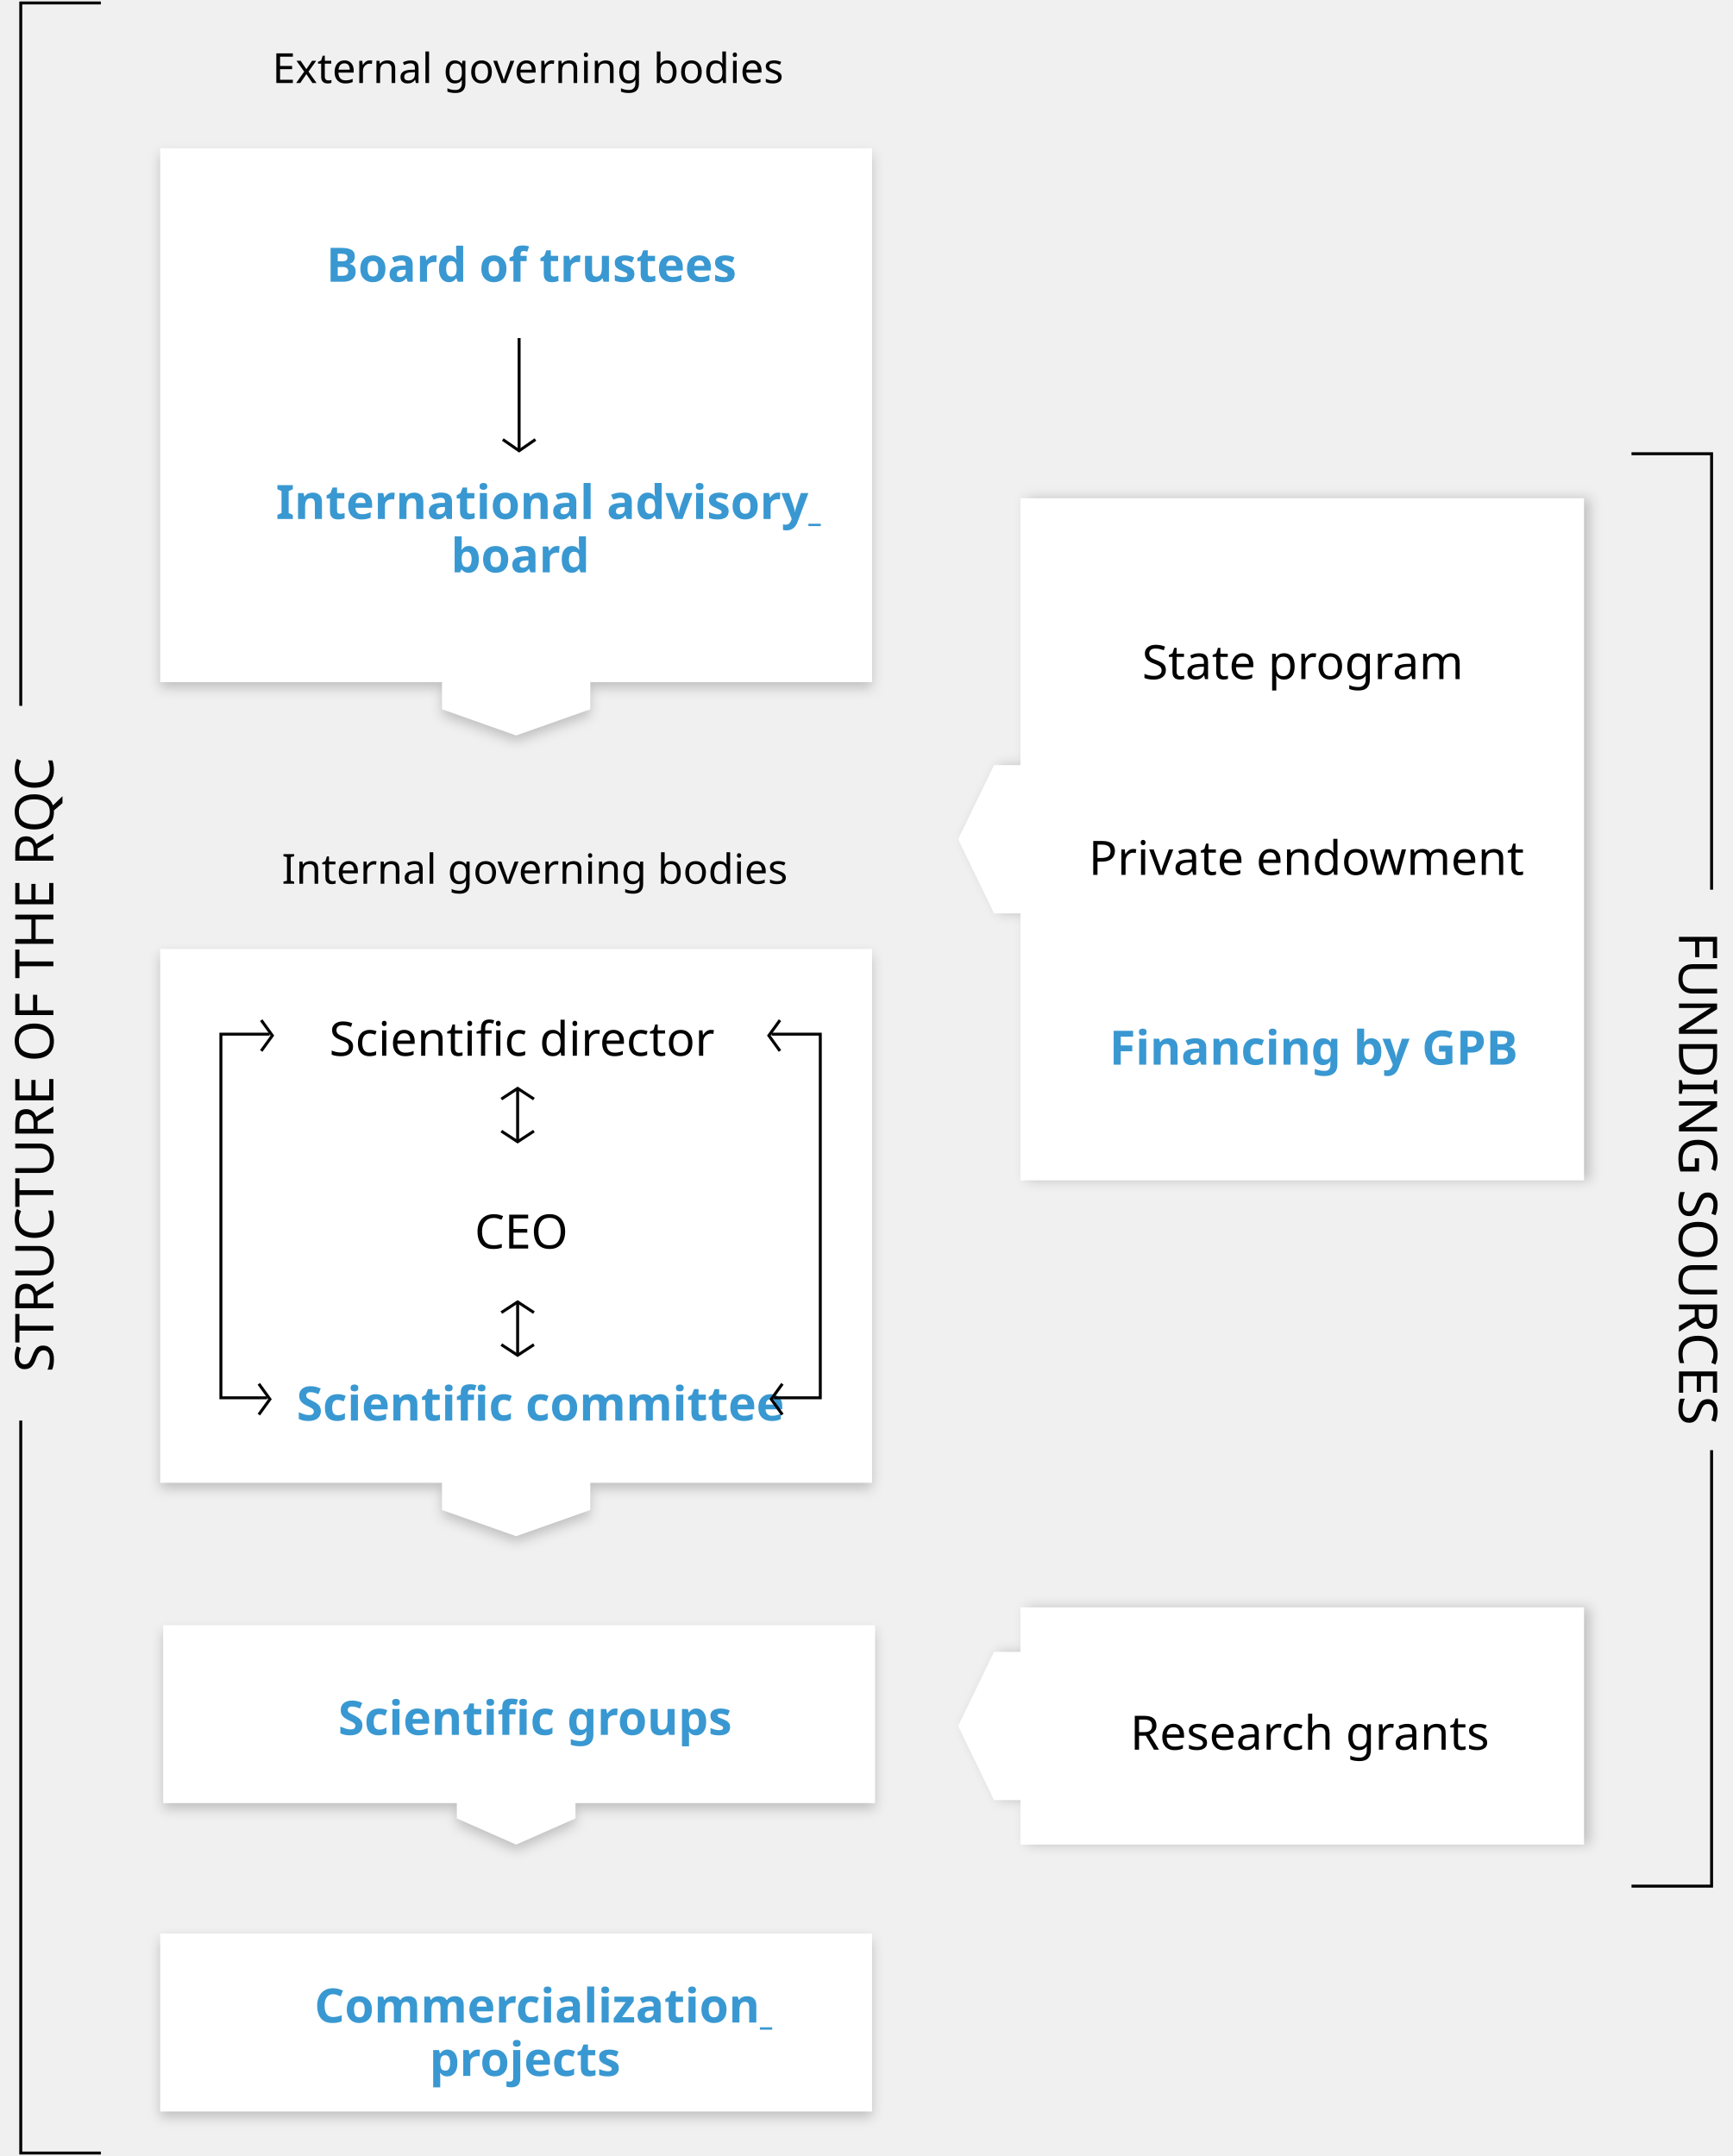
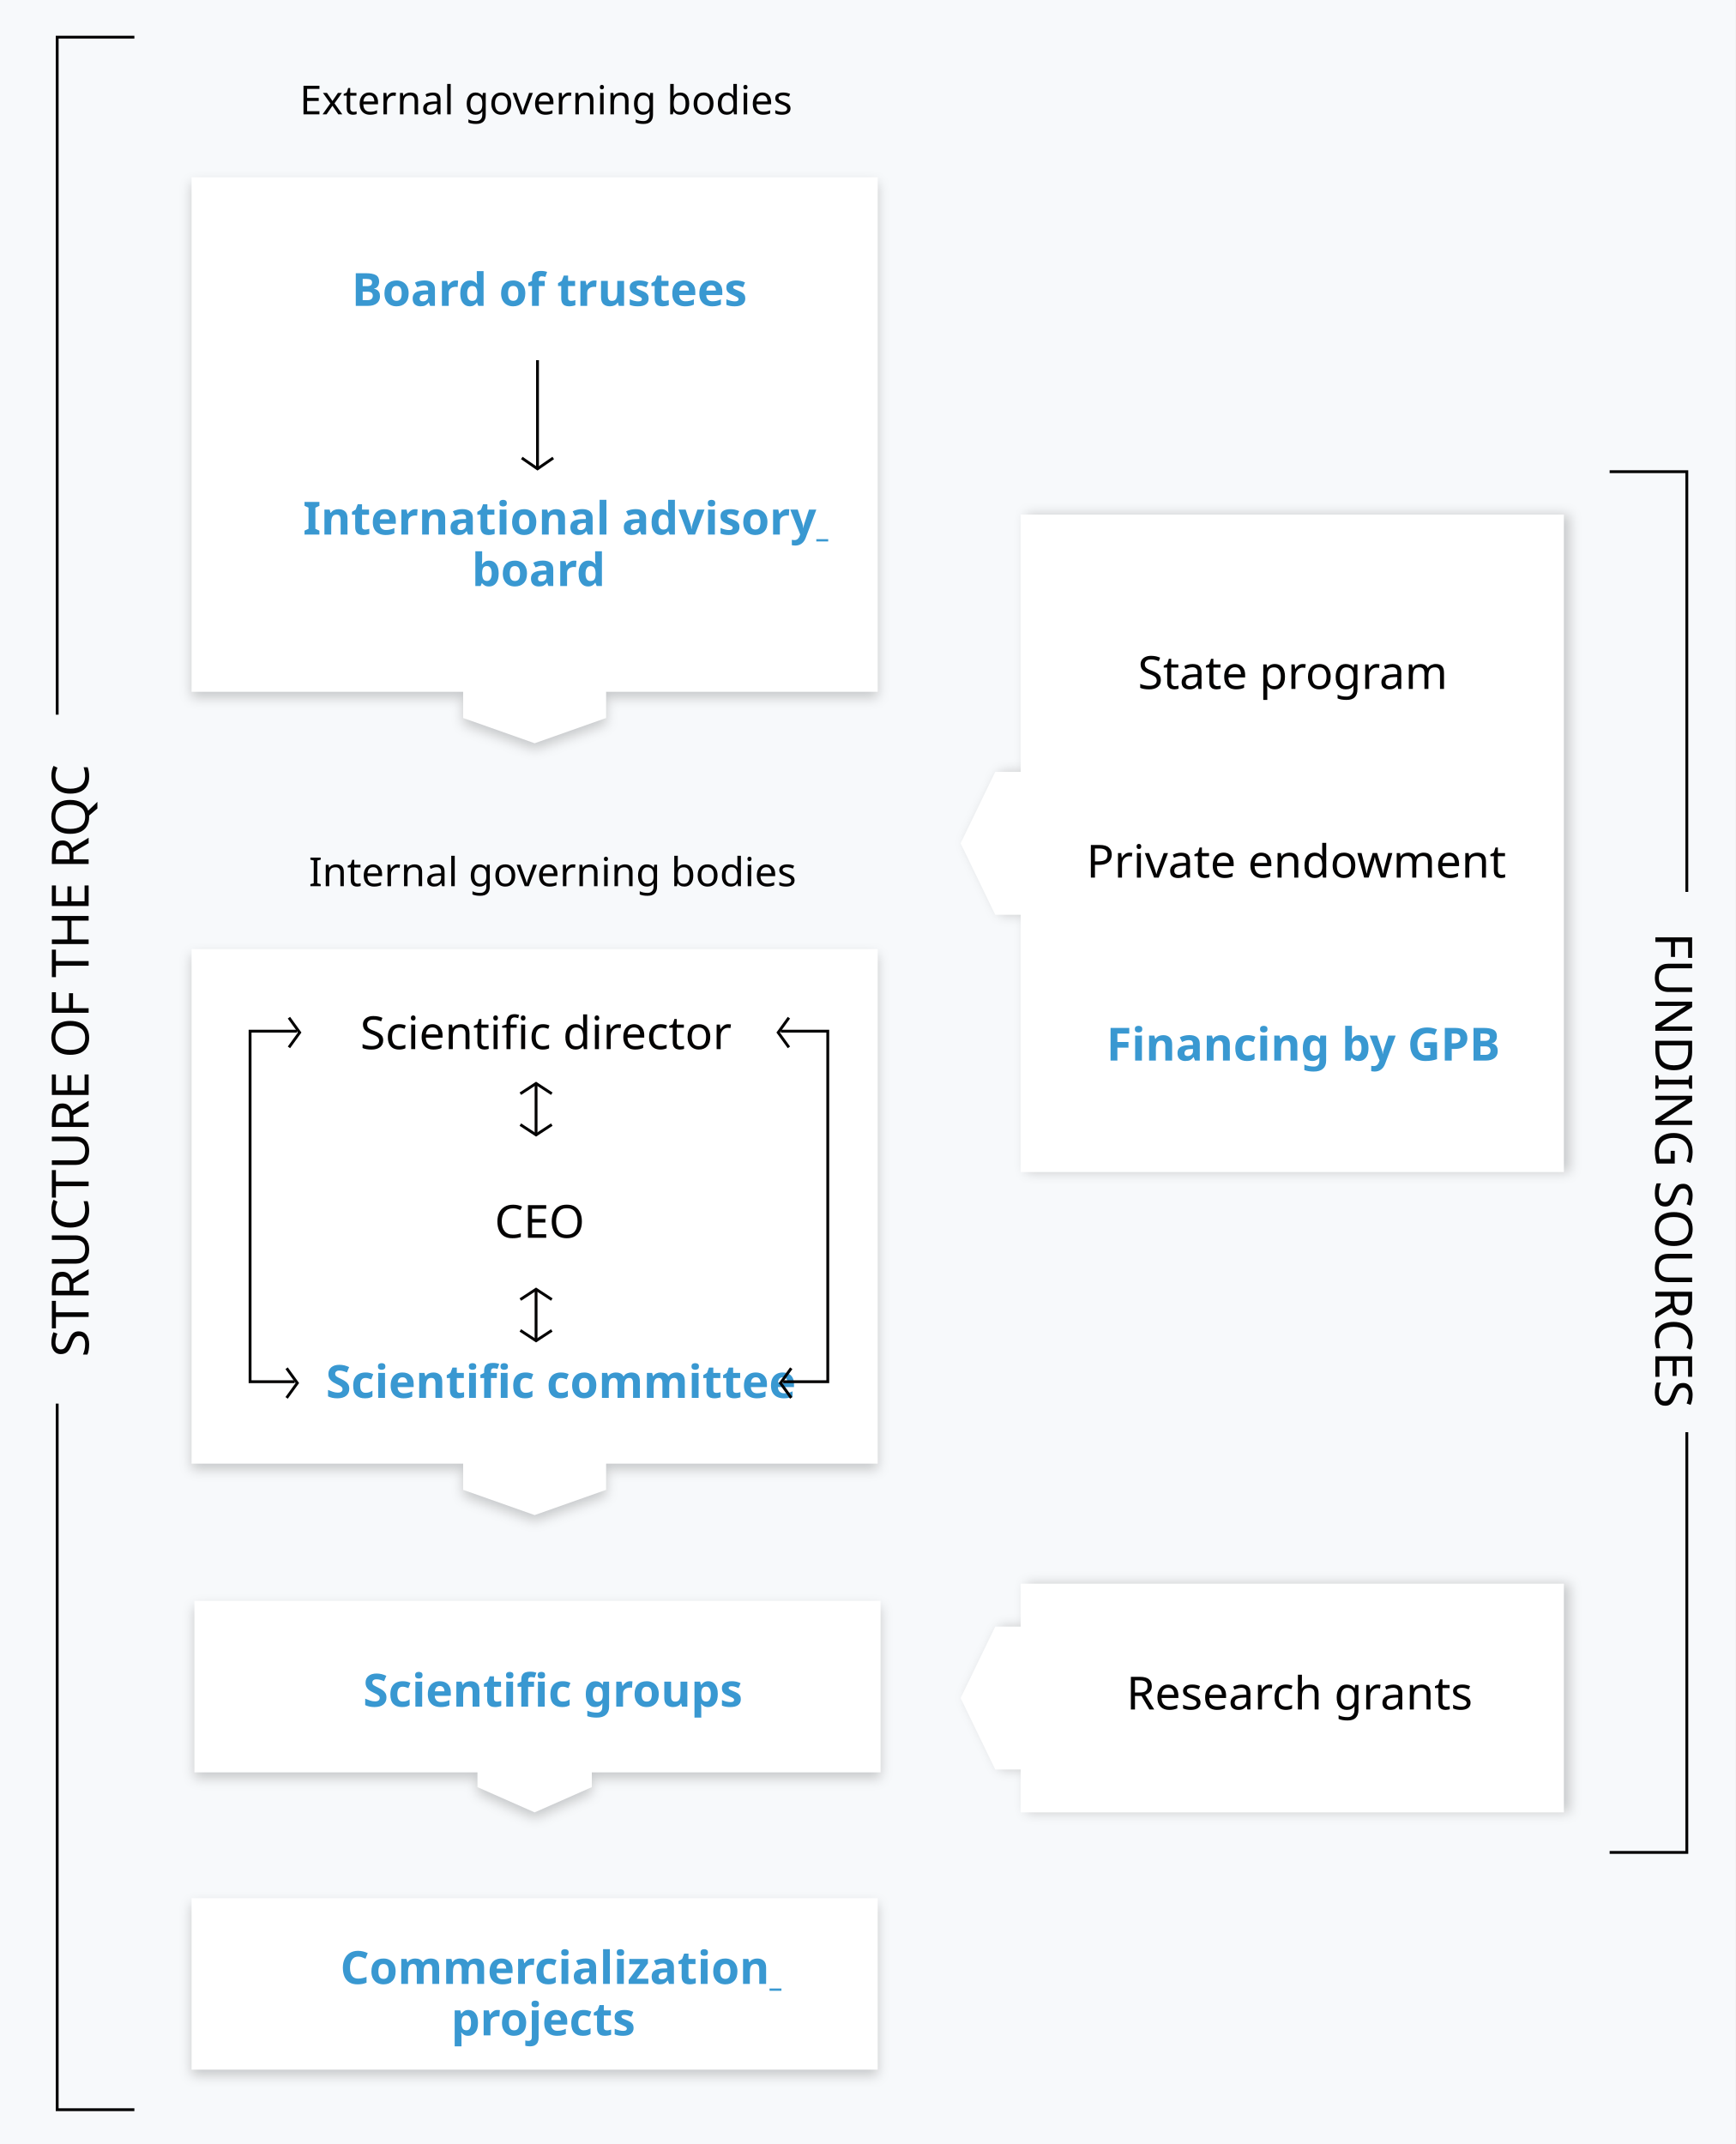
- <svg xmlns="http://www.w3.org/2000/svg" xmlns:xlink="http://www.w3.org/1999/xlink" width="584px" height="727px" viewBox="0 0 584 727" version="1.1">
+ <svg xmlns="http://www.w3.org/2000/svg" xmlns:xlink="http://www.w3.org/1999/xlink" width="607px" height="750px" viewBox="0 0 607 750" version="1.1">
  <defs>
    <path d="M150,229 L55,229 L55,49 L295,49 L295,229 L200,229 L200,238.17 L175,247 L150,238.17 L150,229 Z" id="path-1" />
    <filter x="-2.9%" y="-2.5%" width="105.8%" height="107.1%" filterUnits="objectBoundingBox" id="filter-2">
      <feOffset dx="0" dy="2" in="SourceAlpha" result="shadowOffsetOuter1" />
      <feGaussianBlur stdDeviation="2" in="shadowOffsetOuter1" result="shadowBlurOuter1" />
      <feColorMatrix values="0 0 0 0 0   0 0 0 0 0   0 0 0 0 0  0 0 0 0.2 0" type="matrix" in="shadowBlurOuter1" />
    </filter>
    <path d="M150,499 L55,499 L55,319 L295,319 L295,499 L200,499 L200,508.17 L175,517 L150,508.17 L150,499 Z" id="path-3" />
    <filter x="-2.9%" y="-2.5%" width="105.8%" height="107.1%" filterUnits="objectBoundingBox" id="filter-4">
      <feOffset dx="0" dy="2" in="SourceAlpha" result="shadowOffsetOuter1" />
      <feGaussianBlur stdDeviation="2" in="shadowOffsetOuter1" result="shadowBlurOuter1" />
      <feColorMatrix values="0 0 0 0 0   0 0 0 0 0   0 0 0 0 0  0 0 0 0.2 0" type="matrix" in="shadowBlurOuter1" />
    </filter>
    <path d="M155,607 L56,607 L56,547 L296,547 L296,607 L195,607 L195,612.17 L175,621 L155,612.17 L155,607 Z" id="path-5" />
    <filter x="-2.9%" y="-6.8%" width="105.8%" height="118.9%" filterUnits="objectBoundingBox" id="filter-6">
      <feOffset dx="0" dy="2" in="SourceAlpha" result="shadowOffsetOuter1" />
      <feGaussianBlur stdDeviation="2" in="shadowOffsetOuter1" result="shadowBlurOuter1" />
      <feColorMatrix values="0 0 0 0 0   0 0 0 0 0   0 0 0 0 0  0 0 0 0.2 0" type="matrix" in="shadowBlurOuter1" />
    </filter>
    <polygon id="path-7" points="55 651 295 651 295 711 55 711" />
    <filter x="-2.9%" y="-8.3%" width="105.8%" height="123.3%" filterUnits="objectBoundingBox" id="filter-8">
      <feOffset dx="0" dy="2" in="SourceAlpha" result="shadowOffsetOuter1" />
      <feGaussianBlur stdDeviation="2" in="shadowOffsetOuter1" result="shadowBlurOuter1" />
      <feColorMatrix values="0 0 0 0 0   0 0 0 0 0   0 0 0 0 0  0 0 0 0.2 0" type="matrix" in="shadowBlurOuter1" />
    </filter>
    <path d="M454.5,197.5 L544.5,197.5 L544.5,387.5 L314.5,387.5 L314.5,197.5 L404.5,197.5 L404.5,188.606 L429.5,176.5 L454.5,188.606 L454.5,197.5 Z" id="path-9" />
    <filter x="-3.0%" y="-2.4%" width="106.1%" height="106.6%" filterUnits="objectBoundingBox" id="filter-10">
      <feOffset dx="0" dy="2" in="SourceAlpha" result="shadowOffsetOuter1" />
      <feGaussianBlur stdDeviation="2" in="shadowOffsetOuter1" result="shadowBlurOuter1" />
      <feColorMatrix values="0 0 0 0 0   0 0 0 0 0   0 0 0 0 0  0 0 0 0.2 0" type="matrix" in="shadowBlurOuter1" />
    </filter>
    <path d="M454.5,496.5 L469.5,496.5 L469.5,686.5 L389.5,686.5 L389.5,496.5 L404.5,496.5 L404.5,487.606 L429.5,475.5 L454.5,487.606 L454.5,496.5 Z" id="path-11" />
    <filter x="-8.8%" y="-2.4%" width="117.5%" height="106.6%" filterUnits="objectBoundingBox" id="filter-12">
      <feOffset dx="0" dy="2" in="SourceAlpha" result="shadowOffsetOuter1" />
      <feGaussianBlur stdDeviation="2" in="shadowOffsetOuter1" result="shadowBlurOuter1" />
      <feColorMatrix values="0 0 0 0 0   0 0 0 0 0   0 0 0 0 0  0 0 0 0.2 0" type="matrix" in="shadowBlurOuter1" />
    </filter>
  </defs>
-   <g id="Page-1" stroke="none" stroke-width="1" fill="none" fill-rule="evenodd">
-     <g id="People_Tablets-Structure-Copy" transform="translate(-92, -212)">
-       <g id="Group" transform="translate(91, 213)">
-         <g id="Combined-Shape-Copy-3">
-           <use fill="black" fill-opacity="1" filter="url(#filter-2)" xlink:href="#path-1" />
-           <use fill="#FFFFFF" fill-rule="evenodd" xlink:href="#path-1" />
-         </g>
-         <text id="External-governing-b" font-family="DINPro-Medium, DINPro" font-size="14" font-weight="400" line-spacing="25" fill="#040303">
-           <tspan x="92.792" y="27">External governing bodies</tspan>
-         </text>
-         <text id="International-adviso" font-family="DINPro-Bold, DINPro" font-size="16" font-weight="bold" line-spacing="18" fill="#3998D1" text-decoration="underline">
-           <tspan x="94" y="174">International advisory </tspan>
-           <tspan x="153.016" y="192">board</tspan>
-         </text>
-         <text id="Board-of-trustees" font-family="DINPro-Bold, DINPro" font-size="16" font-weight="bold" line-spacing="18" fill="#3998D1" text-decoration="underline">
-           <tspan x="111" y="94">Board of trustees</tspan>
-         </text>
-         <g id="Group-11-Copy" transform="translate(170, 113)" stroke="#040303">
-           <polyline id="Path-3-Copy-7" transform="translate(6, 36.1) rotate(-270) translate(-6, -36.1) " points="4.1 30.6 7.9 36.1 4.1 41.6" />
-           <path d="M-13,19 L25,19" id="Path-2-Copy-2" transform="translate(6, 19) rotate(-270) translate(-6, -19) " />
-         </g>
-         <g id="Combined-Shape-Copy-4">
-           <use fill="black" fill-opacity="1" filter="url(#filter-4)" xlink:href="#path-3" />
-           <use fill="#FFFFFF" fill-rule="evenodd" xlink:href="#path-3" />
-         </g>
-         <text id="Internal-governing-b" font-family="DINPro-Medium, DINPro" font-size="14" font-weight="400" line-spacing="25" fill="#040303">
-           <tspan x="96" y="297">Internal governing bodies</tspan>
-         </text>
-         <text id="Scientific-committee" font-family="DINPro-Bold, DINPro" font-size="16" font-weight="bold" line-spacing="18" fill="#3998D1" text-decoration="underline">
-           <tspan x="101" y="478">Scientific committee</tspan>
-         </text>
-         <text id="Scientific-director" font-family="DINPro-Medium, DINPro" font-size="16" font-weight="400" line-spacing="18" fill="#040303">
-           <tspan x="112" y="355">Scientific director</tspan>
-         </text>
-         <g id="Group-14-Copy-5" transform="translate(269, 409.5) scale(-1, 1) translate(-269, -409.5) translate(260, 343)" stroke="#040303">
-           <polyline id="Path-3-Copy-3" transform="translate(15.125, 127.8121) rotate(-360) translate(-15.125, -127.8121) " points="13.25 122.624 17 127.812 13.25 133" />
-           <polyline id="Path-3-Copy-4" transform="translate(15.9375, 5.187943) rotate(-360) translate(-15.9375, -5.187943) " points="14.062 0 17.812 5.188 14.062 10.376" />
-           <polyline id="Path-2" transform="translate(8.671875, 66.02837) rotate(-90) translate(-8.671875, -66.02837) " points="-52.64 73.419 -52.64 57.825 69.984 57.825 69.984 74.231" />
-         </g>
-         <g id="Group-14-Copy-6" transform="translate(75, 343)" stroke="#040303">
-           <polyline id="Path-3-Copy-3" transform="translate(15.125, 127.8121) rotate(-360) translate(-15.125, -127.8121) " points="13.25 122.624 17 127.812 13.25 133" />
-           <polyline id="Path-3-Copy-4" transform="translate(15.9375, 5.187943) rotate(-360) translate(-15.9375, -5.187943) " points="14.062 0 17.812 5.188 14.062 10.376" />
-           <polyline id="Path-2" transform="translate(8.671875, 66.02837) rotate(-90) translate(-8.671875, -66.02837) " points="-52.64 73.419 -52.64 57.825 69.984 57.825 69.984 74.231" />
-         </g>
-         <text id="CEO" font-family="DINPro-Medium, DINPro" font-size="16" font-weight="400" line-spacing="18" fill="#040303">
-           <tspan x="161" y="420">CEO</tspan>
-         </text>
-         <g id="Group-10-Copy-2" transform="translate(170, 438)" stroke="#040303">
-           <polyline id="Path-3" transform="translate(5.5, 16.2) rotate(-270) translate(-5.5, -16.2) " points="3.7 10.7 7.3 16.2 3.7 21.7" />
-           <polyline id="Path-3-Copy-2" transform="translate(5.5, 1.8) rotate(-90) translate(-5.5, -1.8) " points="3.7 -3.7 7.3 1.8 3.7 7.3" />
-           <path d="M-3.5,9 L14.5,9" id="Path-2" transform="translate(5.5, 9) rotate(-270) translate(-5.5, -9) " />
-         </g>
-         <g id="Group-10-Copy-3" transform="translate(170, 366)" stroke="#040303">
-           <polyline id="Path-3" transform="translate(5.5, 16.2) rotate(-270) translate(-5.5, -16.2) " points="3.7 10.7 7.3 16.2 3.7 21.7" />
-           <polyline id="Path-3-Copy-2" transform="translate(5.5, 1.8) rotate(-90) translate(-5.5, -1.8) " points="3.7 -3.7 7.3 1.8 3.7 7.3" />
-           <path d="M-3.5,9 L14.5,9" id="Path-2" transform="translate(5.5, 9) rotate(-270) translate(-5.5, -9) " />
-         </g>
-         <text id="STRUCTURE-OF-THE-RQC" transform="translate(8, 359.5) rotate(-90) translate(-8, -359.5) " font-family="DINPro-Regular, DINPro" font-size="18" font-weight="normal" line-spacing="25" fill="#040303">
-           <tspan x="-94.258" y="370.5">STRUCTURE OF THE RQC</tspan>
-         </text>
-         <g id="Combined-Shape-Copy-4">
-           <use fill="black" fill-opacity="1" filter="url(#filter-6)" xlink:href="#path-5" />
-           <use fill="#FFFFFF" fill-rule="evenodd" xlink:href="#path-5" />
-         </g>
-         <text id="Scientific-groups" font-family="DINPro-Bold, DINPro" font-size="16" font-weight="bold" line-spacing="18" fill="#3998D1" text-decoration="underline">
-           <tspan x="115" y="584">Scientific groups</tspan>
-         </text>
-         <g id="Combined-Shape-Copy-8">
-           <use fill="black" fill-opacity="1" filter="url(#filter-8)" xlink:href="#path-7" />
-           <use fill="#FFFFFF" fill-rule="evenodd" xlink:href="#path-7" />
-         </g>
-         <text id="Commercialization-pr" font-family="DINPro-Bold, DINPro" font-size="16" font-weight="bold" line-spacing="18" fill="#3998D1" text-decoration="underline">
-           <tspan x="107" y="681">Commercialization </tspan>
-           <tspan x="145.784" y="699">projects</tspan>
-         </text>
-         <g id="Combined-Shape" transform="translate(429.5, 282) rotate(-90) translate(-429.5, -282) ">
-           <use fill="black" fill-opacity="1" filter="url(#filter-10)" xlink:href="#path-9" />
-           <use fill="#FFFFFF" fill-rule="evenodd" xlink:href="#path-9" />
-         </g>
-         <text id="State-program" font-family="DINPro-Medium, DINPro" font-size="16" font-weight="400" line-spacing="18" fill="#040303">
-           <tspan x="386" y="228">State program</tspan>
-         </text>
-         <text id="Private-endowment" font-family="DINPro-Medium, DINPro" font-size="16" font-weight="400" line-spacing="18" fill="#040303">
-           <tspan x="368" y="294">Private endowment</tspan>
-         </text>
-         <text id="Financing-by-GPB" font-family="DINPro-Bold, DINPro" font-size="16" font-weight="bold" line-spacing="18" fill="#3998D1" text-decoration="underline">
-           <tspan x="375" y="358">Financing by GPB</tspan>
-         </text>
-         <g id="Combined-Shape-Copy" transform="translate(429.5, 581) rotate(-90) translate(-429.5, -581) ">
-           <use fill="black" fill-opacity="1" filter="url(#filter-12)" xlink:href="#path-11" />
-           <use fill="#FFFFFF" fill-rule="evenodd" xlink:href="#path-11" />
-         </g>
-         <text id="Research-grants" font-family="DINPro-Medium, DINPro" font-size="16" font-weight="400" line-spacing="18" fill="#040303">
-           <tspan x="382" y="589">Research grants</tspan>
-         </text>
-         <text id="FUNDING-SOURCES" transform="translate(578, 394) rotate(-270) translate(-578, -394) " font-family="DINPro-Regular, DINPro" font-size="18" font-weight="normal" line-spacing="25" fill="#040303">
-           <tspan x="497.153" y="405">FUNDING SOURCES</tspan>
-         </text>
-         <polyline id="Path-2" stroke="#040303" transform="translate(564.5, 561.5) rotate(-180) translate(-564.5, -561.5) " points="551 635 551 488 578 488" />
-         <polyline id="Path-2-Copy-3" stroke="#040303" transform="translate(21.5, 601.5) scale(-1, 1) rotate(-180) translate(-21.5, -601.5) " points="8 725 8 478 35 478" />
-         <polyline id="Path-2-Copy" stroke="#040303" transform="translate(564.5, 225.5) scale(1, -1) rotate(-180) translate(-564.5, -225.5) " points="551 299 551 152 578 152" />
-         <polyline id="Path-2-Copy-4" stroke="#040303" transform="translate(21.5, 118.5) scale(-1, -1) rotate(-180) translate(-21.5, -118.5) " points="8 237 8 1.1937118e-12 35 1.1937118e-12" />
+   <g id="People_Tablets-Structure-Copy" stroke="none" stroke-width="1" fill="none" fill-rule="evenodd">
+     <rect fill="#F7F9FB" x="0" y="0" width="607" height="750" />
+     <g id="Group" transform="translate(12, 13)">
+       <g id="Combined-Shape-Copy-3">
+         <use fill="black" fill-opacity="1" filter="url(#filter-2)" xlink:href="#path-1" />
+         <use fill="#FFFFFF" fill-rule="evenodd" xlink:href="#path-1" />
      </g>
+       <text id="External-governing-b" font-family="DINPro-Medium, DINPro" font-size="14" font-weight="400" line-spacing="25" fill="#040303">
+         <tspan x="92.792" y="27">External governing bodies</tspan>
+       </text>
+       <text id="International-adviso" font-family="DINPro-Bold, DINPro" font-size="16" font-weight="bold" line-spacing="18" fill="#3998D1" text-decoration="underline">
+         <tspan x="94" y="174">International advisory </tspan>
+         <tspan x="153.016" y="192">board</tspan>
+       </text>
+       <text id="Board-of-trustees" font-family="DINPro-Bold, DINPro" font-size="16" font-weight="bold" line-spacing="18" fill="#3998D1" text-decoration="underline">
+         <tspan x="111" y="94">Board of trustees</tspan>
+       </text>
+       <g id="Group-11-Copy" transform="translate(170, 113)" stroke="#040303">
+         <polyline id="Path-3-Copy-7" transform="translate(6, 36.1) rotate(-270) translate(-6, -36.1) " points="4.1 30.6 7.9 36.1 4.1 41.6" />
+         <path d="M-13,19 L25,19" id="Path-2-Copy-2" transform="translate(6, 19) rotate(-270) translate(-6, -19) " />
+       </g>
+       <g id="Combined-Shape-Copy-4">
+         <use fill="black" fill-opacity="1" filter="url(#filter-4)" xlink:href="#path-3" />
+         <use fill="#FFFFFF" fill-rule="evenodd" xlink:href="#path-3" />
+       </g>
+       <text id="Internal-governing-b" font-family="DINPro-Medium, DINPro" font-size="14" font-weight="400" line-spacing="25" fill="#040303">
+         <tspan x="96" y="297">Internal governing bodies</tspan>
+       </text>
+       <text id="Scientific-committee" font-family="DINPro-Bold, DINPro" font-size="16" font-weight="bold" line-spacing="18" fill="#3998D1" text-decoration="underline">
+         <tspan x="102" y="476">Scientific committee</tspan>
+       </text>
+       <text id="Scientific-director" font-family="DINPro-Medium, DINPro" font-size="16" font-weight="400" line-spacing="18" fill="#040303">
+         <tspan x="114" y="354">Scientific director</tspan>
+       </text>
+       <g id="Group-14-Copy-5" transform="translate(269, 409.5) scale(-1, 1) translate(-269, -409.5) translate(260, 343)" stroke="#040303">
+         <polyline id="Path-3-Copy-3" transform="translate(15.125, 127.8121) rotate(-360) translate(-15.125, -127.8121) " points="13.25 122.624 17 127.812 13.25 133" />
+         <polyline id="Path-3-Copy-4" transform="translate(15.9375, 5.187943) rotate(-360) translate(-15.9375, -5.187943) " points="14.062 0 17.812 5.188 14.062 10.376" />
+         <polyline id="Path-2" transform="translate(8.671875, 66.02837) rotate(-90) translate(-8.671875, -66.02837) " points="-52.64 73.419 -52.64 57.825 69.984 57.825 69.984 74.231" />
+       </g>
+       <g id="Group-14-Copy-6" transform="translate(75, 343)" stroke="#040303">
+         <polyline id="Path-3-Copy-3" transform="translate(15.125, 127.8121) rotate(-360) translate(-15.125, -127.8121) " points="13.25 122.624 17 127.812 13.25 133" />
+         <polyline id="Path-3-Copy-4" transform="translate(15.9375, 5.187943) rotate(-360) translate(-15.9375, -5.187943) " points="14.062 0 17.812 5.188 14.062 10.376" />
+         <polyline id="Path-2" transform="translate(8.671875, 66.02837) rotate(-90) translate(-8.671875, -66.02837) " points="-52.64 73.419 -52.64 57.825 69.984 57.825 69.984 74.231" />
+       </g>
+       <text id="CEO" font-family="DINPro-Medium, DINPro" font-size="16" font-weight="400" line-spacing="18" fill="#040303">
+         <tspan x="161" y="420">CEO</tspan>
+       </text>
+       <g id="Group-10-Copy-2" transform="translate(170, 438)" stroke="#040303">
+         <polyline id="Path-3" transform="translate(5.5, 16.2) rotate(-270) translate(-5.5, -16.2) " points="3.7 10.7 7.3 16.2 3.7 21.7" />
+         <polyline id="Path-3-Copy-2" transform="translate(5.5, 1.8) rotate(-90) translate(-5.5, -1.8) " points="3.7 -3.7 7.3 1.8 3.7 7.3" />
+         <path d="M-3.5,9 L14.5,9" id="Path-2" transform="translate(5.5, 9) rotate(-270) translate(-5.5, -9) " />
+       </g>
+       <g id="Group-10-Copy-3" transform="translate(170, 366)" stroke="#040303">
+         <polyline id="Path-3" transform="translate(5.5, 16.2) rotate(-270) translate(-5.5, -16.2) " points="3.7 10.7 7.3 16.2 3.7 21.7" />
+         <polyline id="Path-3-Copy-2" transform="translate(5.5, 1.8) rotate(-90) translate(-5.5, -1.8) " points="3.7 -3.7 7.3 1.8 3.7 7.3" />
+         <path d="M-3.5,9 L14.5,9" id="Path-2" transform="translate(5.5, 9) rotate(-270) translate(-5.5, -9) " />
+       </g>
+       <text id="STRUCTURE-OF-THE-RQC" transform="translate(8, 359.5) rotate(-90) translate(-8, -359.5) " font-family="DINPro-Regular, DINPro" font-size="18" font-weight="normal" line-spacing="25" fill="#040303">
+         <tspan x="-94.258" y="370.5">STRUCTURE OF THE RQC</tspan>
+       </text>
+       <g id="Combined-Shape-Copy-4">
+         <use fill="black" fill-opacity="1" filter="url(#filter-6)" xlink:href="#path-5" />
+         <use fill="#FFFFFF" fill-rule="evenodd" xlink:href="#path-5" />
+       </g>
+       <text id="Scientific-groups" font-family="DINPro-Bold, DINPro" font-size="16" font-weight="bold" line-spacing="18" fill="#3998D1" text-decoration="underline">
+         <tspan x="115" y="584">Scientific groups</tspan>
+       </text>
+       <g id="Combined-Shape-Copy-8">
+         <use fill="black" fill-opacity="1" filter="url(#filter-8)" xlink:href="#path-7" />
+         <use fill="#FFFFFF" fill-rule="evenodd" xlink:href="#path-7" />
+       </g>
+       <text id="Commercialization-pr" font-family="DINPro-Bold, DINPro" font-size="16" font-weight="bold" line-spacing="18" fill="#3998D1" text-decoration="underline">
+         <tspan x="107" y="681">Commercialization </tspan>
+         <tspan x="145.784" y="699">projects</tspan>
+       </text>
+       <g id="Combined-Shape" transform="translate(429.5, 282) rotate(-90) translate(-429.5, -282) ">
+         <use fill="black" fill-opacity="1" filter="url(#filter-10)" xlink:href="#path-9" />
+         <use fill="#FFFFFF" fill-rule="evenodd" xlink:href="#path-9" />
+       </g>
+       <text id="State-program" font-family="DINPro-Medium, DINPro" font-size="16" font-weight="400" line-spacing="18" fill="#040303">
+         <tspan x="386" y="228">State program</tspan>
+       </text>
+       <text id="Private-endowment" font-family="DINPro-Medium, DINPro" font-size="16" font-weight="400" line-spacing="18" fill="#040303">
+         <tspan x="368" y="294">Private endowment</tspan>
+       </text>
+       <text id="Financing-by-GPB" font-family="DINPro-Bold, DINPro" font-size="16" font-weight="bold" line-spacing="18" fill="#3998D1" text-decoration="underline">
+         <tspan x="375" y="358">Financing by GPB</tspan>
+       </text>
+       <g id="Combined-Shape-Copy" transform="translate(429.5, 581) rotate(-90) translate(-429.5, -581) ">
+         <use fill="black" fill-opacity="1" filter="url(#filter-12)" xlink:href="#path-11" />
+         <use fill="#FFFFFF" fill-rule="evenodd" xlink:href="#path-11" />
+       </g>
+       <text id="Research-grants" font-family="DINPro-Medium, DINPro" font-size="16" font-weight="400" line-spacing="18" fill="#040303">
+         <tspan x="382" y="585">Research grants</tspan>
+       </text>
+       <text id="FUNDING-SOURCES" transform="translate(578, 394) rotate(-270) translate(-578, -394) " font-family="DINPro-Regular, DINPro" font-size="18" font-weight="normal" line-spacing="25" fill="#040303">
+         <tspan x="497.153" y="405">FUNDING SOURCES</tspan>
+       </text>
+       <polyline id="Path-2" stroke="#040303" transform="translate(564.5, 561.5) rotate(-180) translate(-564.5, -561.5) " points="551 635 551 488 578 488" />
+       <polyline id="Path-2-Copy-3" stroke="#040303" transform="translate(21.5, 601.5) scale(-1, 1) rotate(-180) translate(-21.5, -601.5) " points="8 725 8 478 35 478" />
+       <polyline id="Path-2-Copy" stroke="#040303" transform="translate(564.5, 225.5) scale(1, -1) rotate(-180) translate(-564.5, -225.5) " points="551 299 551 152 578 152" />
+       <polyline id="Path-2-Copy-4" stroke="#040303" transform="translate(21.5, 118.5) scale(-1, -1) rotate(-180) translate(-21.5, -118.5) " points="8 237 8 1.1937118e-12 35 1.1937118e-12" />
    </g>
  </g>
</svg>
